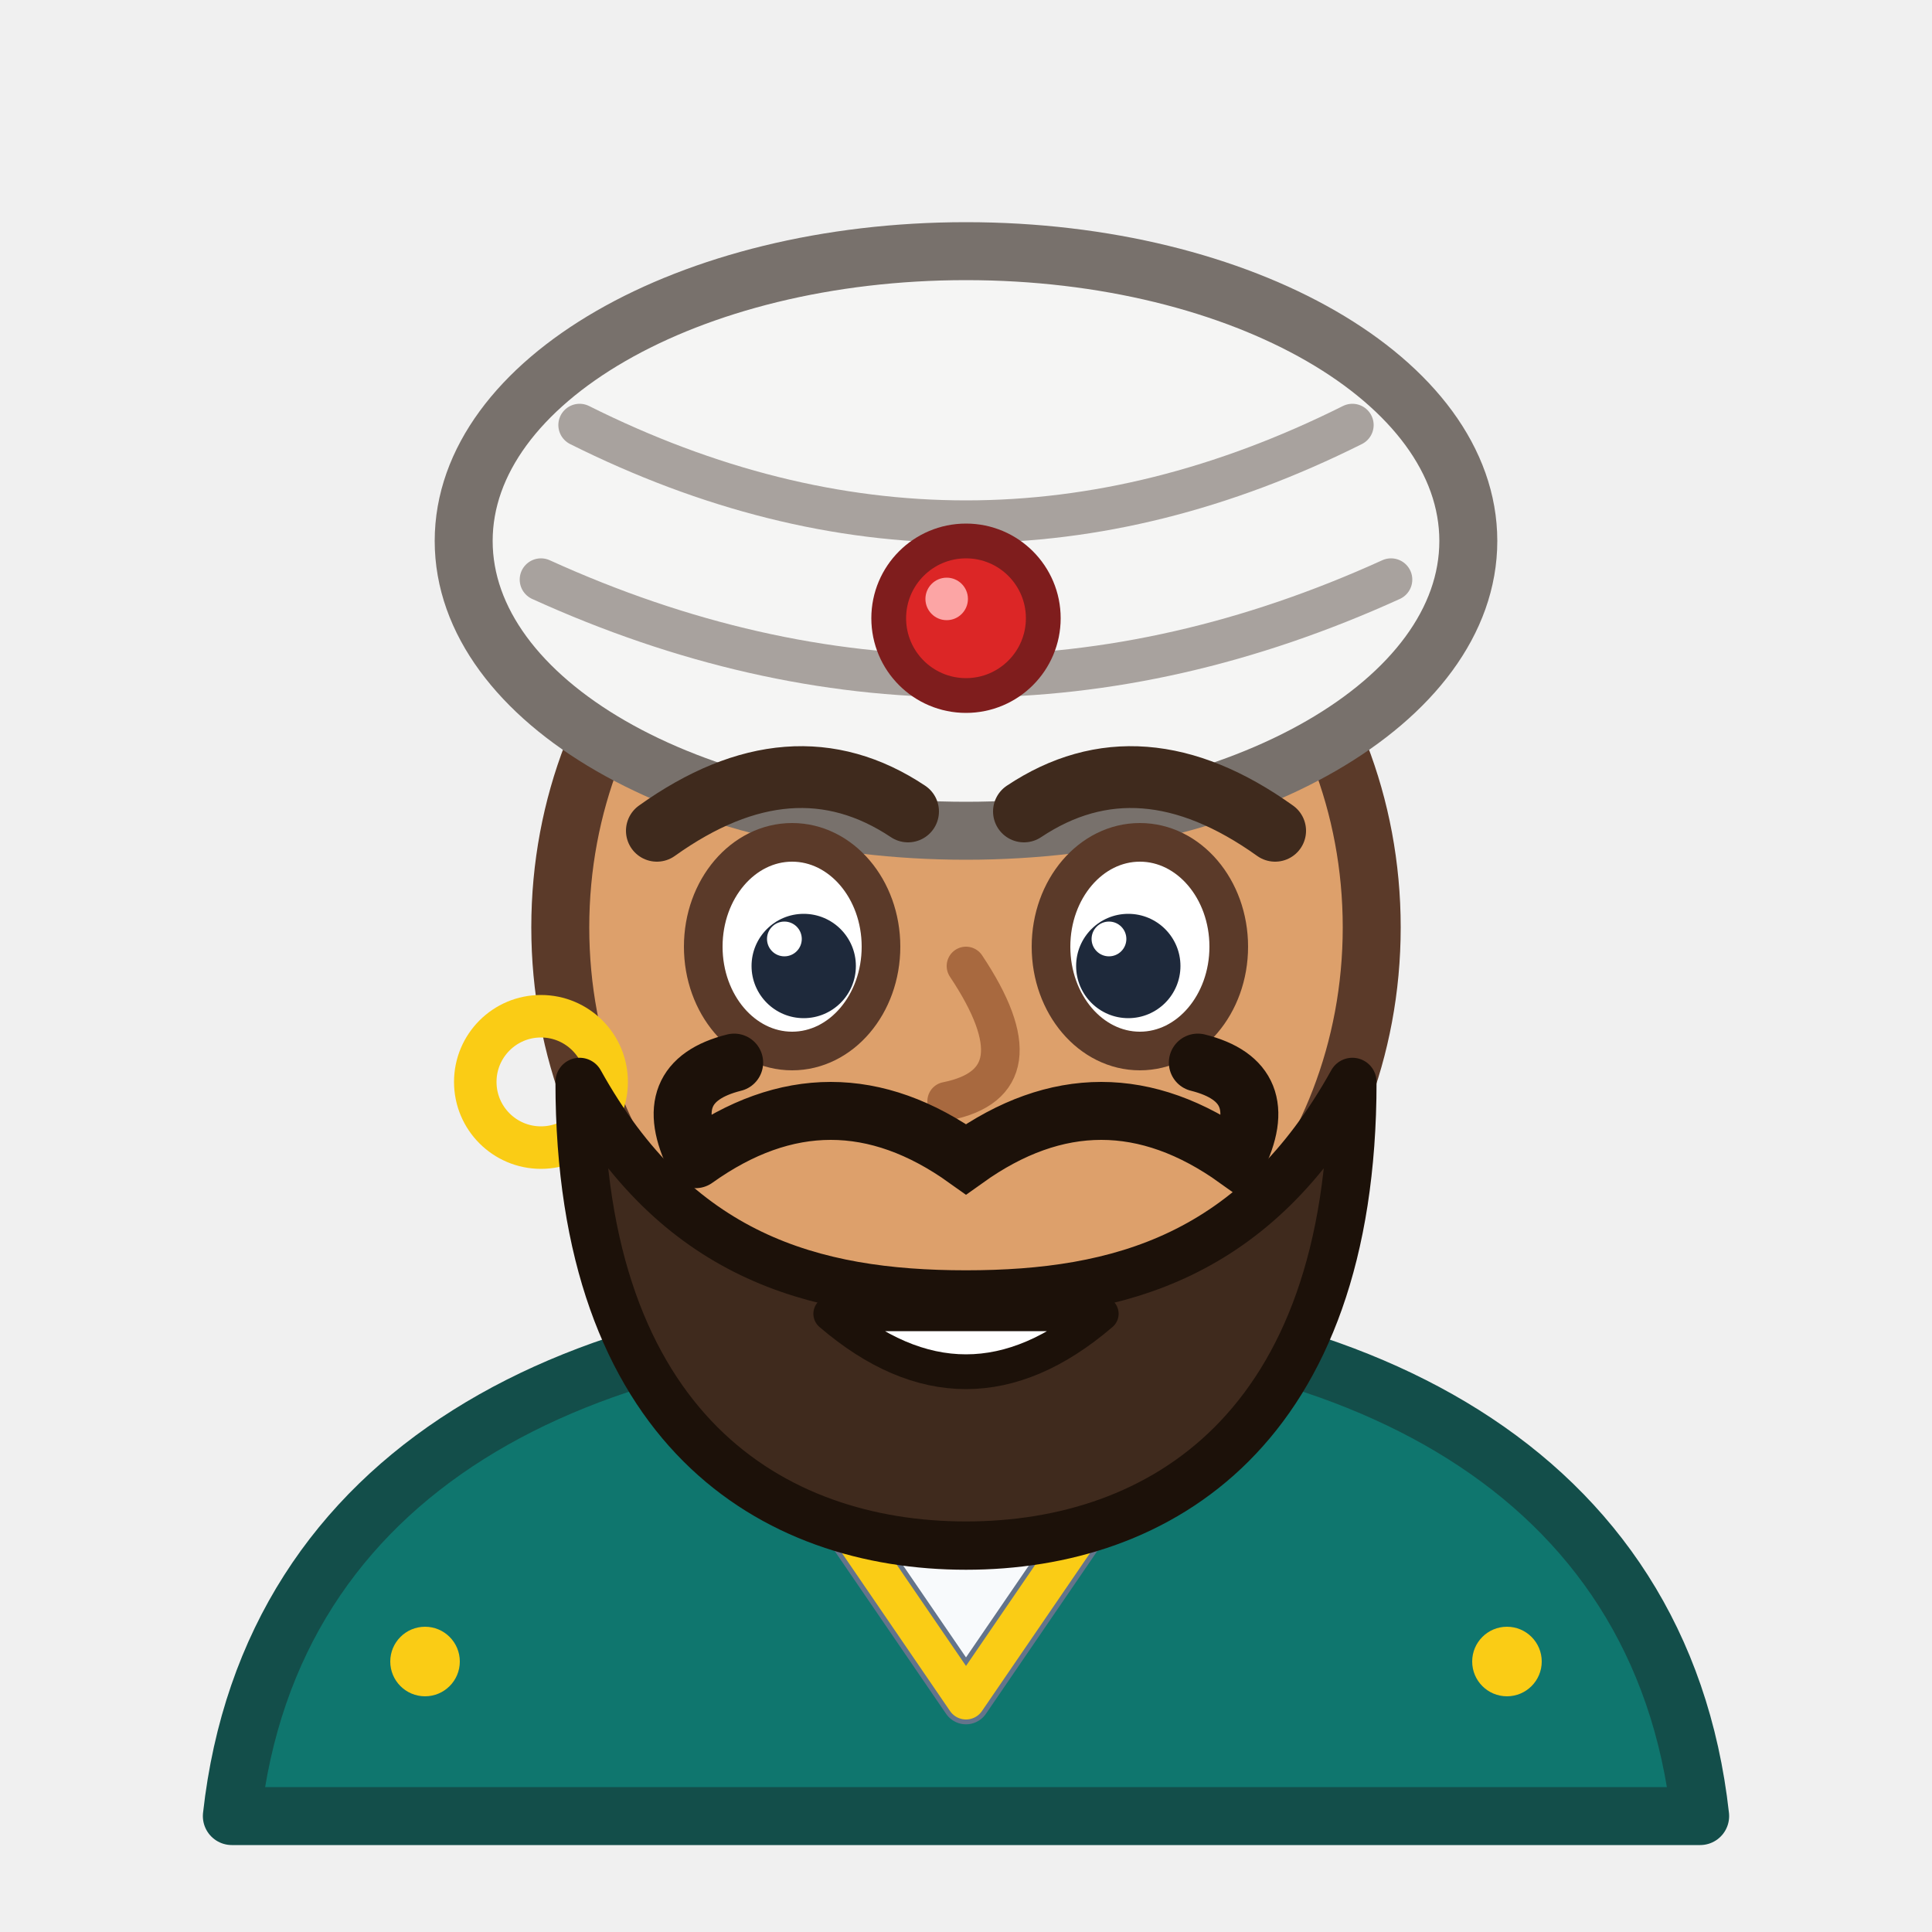
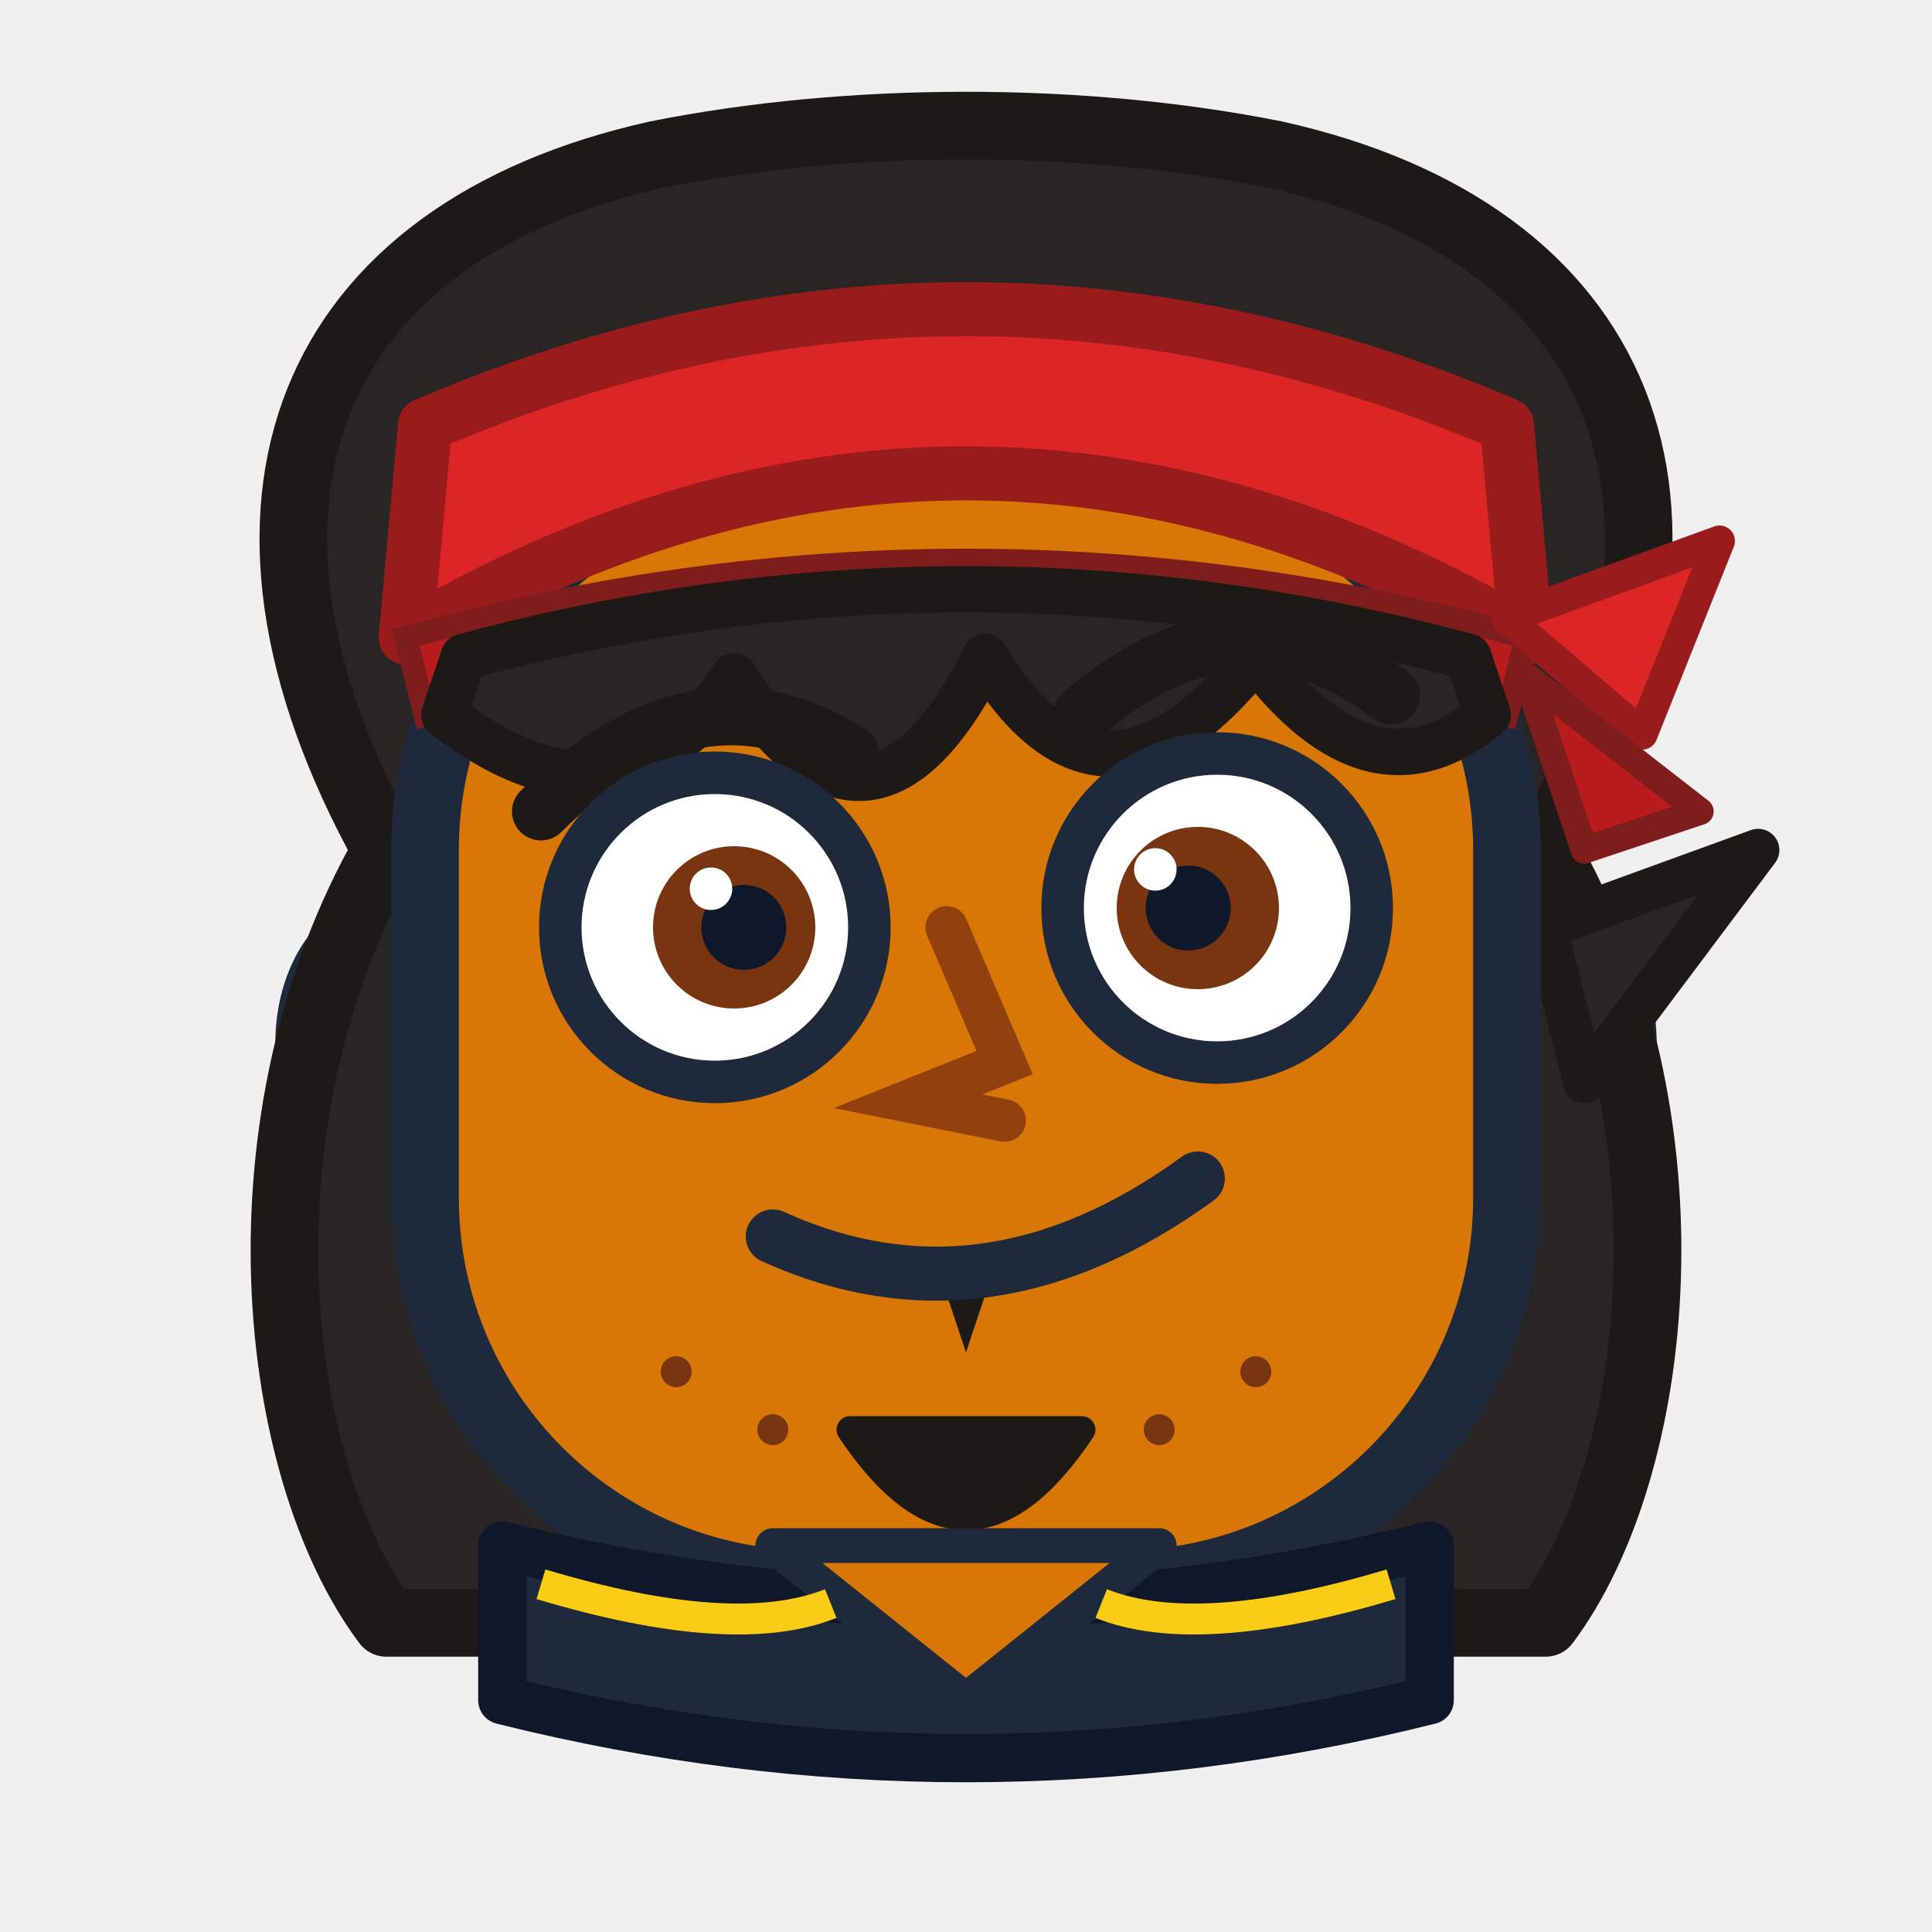
<svg xmlns="http://www.w3.org/2000/svg" viewBox="0 0 100 100" width="100%" height="100%">
-   <path d="M 12 94 C 14 76 30 68 50 68 C 70 68 86 76 88 94 Z" fill="#0F766E" stroke="#134E4A" stroke-width="3" stroke-linejoin="round" />
-   <path d="M 37 69 L 50 88 L 63 69 Z" fill="#F8FAFC" stroke="#64748B" stroke-width="2.5" stroke-linejoin="round" />
-   <path d="M 37 69 L 50 88 L 63 69" fill="none" stroke="#FACC15" stroke-width="2" stroke-linejoin="round" />
-   <circle cx="22" cy="86" r="1.8" fill="#FACC15" />
-   <circle cx="78" cy="86" r="1.8" fill="#FACC15" />
-   <ellipse cx="50" cy="48" rx="21" ry="23" fill="#DDA06B" stroke="#5B3A29" stroke-width="3" />
-   <circle cx="28" cy="56" r="3.4" fill="none" stroke="#FACC15" stroke-width="2.2" />
-   <ellipse cx="50" cy="28" rx="26" ry="15" fill="#F5F5F4" stroke="#78716C" stroke-width="3" />
-   <path d="M 28 30 Q 50 40 72 30" fill="none" stroke="#A8A29E" stroke-width="2.2" stroke-linecap="round" />
-   <path d="M 30 22 Q 50 32 70 22" fill="none" stroke="#A8A29E" stroke-width="2.2" stroke-linecap="round" />
-   <circle cx="50" cy="32" r="4" fill="#DC2626" stroke="#7F1D1D" stroke-width="1.8" />
-   <circle cx="49" cy="31" r="1.1" fill="#FCA5A5" />
-   <path d="M 34 43 Q 41 38 47 42" fill="none" stroke="#3F2A1D" stroke-width="3.2" stroke-linecap="round" />
-   <path d="M 66 43 Q 59 38 53 42" fill="none" stroke="#3F2A1D" stroke-width="3.2" stroke-linecap="round" />
-   <ellipse cx="41" cy="49" rx="4.6" ry="5.4" fill="#FFFFFF" stroke="#5B3A29" stroke-width="2" />
-   <circle cx="41.6" cy="50" r="2.7" fill="#1E293B" />
-   <circle cx="40.6" cy="48.6" r="0.9" fill="#FFFFFF" />
-   <ellipse cx="59" cy="49" rx="4.6" ry="5.4" fill="#FFFFFF" stroke="#5B3A29" stroke-width="2" />
-   <circle cx="58.4" cy="50" r="2.7" fill="#1E293B" />
-   <circle cx="57.4" cy="48.6" r="0.9" fill="#FFFFFF" />
-   <path d="M 50 50 Q 54 56 49 57" fill="none" stroke="#A8693F" stroke-width="2" stroke-linecap="round" />
-   <path d="M 30 56 C 30 74 40 80 50 80 C 60 80 70 74 70 56 C 65 65 58 67 50 67 C 42 67 35 65 30 56 Z" fill="#3F2A1D" stroke="#1C1109" stroke-width="2.5" stroke-linejoin="round" />
-   <path d="M 36 60 Q 43 55 50 60 Q 57 55 64 60 Q 66 56 62 55 M 36 60 Q 34 56 38 55" fill="none" stroke="#1C1109" stroke-width="3" stroke-linecap="round" />
-   <path d="M 43 68 Q 50 74 57 68 Z" fill="#FFFFFF" stroke="#1C1109" stroke-width="1.8" stroke-linejoin="round" />
+   <ellipse cx="20" cy="54" rx="4.5" ry="6.5" fill="#D97706" stroke="#1E293B" stroke-width="2.5" />
+   <ellipse cx="18" cy="62" rx="2.2" ry="3.8" fill="none" stroke="#FACC15" stroke-width="2" />
+   <ellipse cx="18" cy="62" rx="1.2" ry="2.2" fill="none" stroke="#CA8A04" stroke-width="0.8" />
+   <ellipse cx="80" cy="54" rx="4.5" ry="6.5" fill="#D97706" stroke="#1E293B" stroke-width="2.5" />
+   <path d="     M 20 44      C 10 26 16 12 34 8      C 44 6 56 6 66 8      C 84 12 90 26 80 44      C 88 58 86 76 80 84      L 20 84      C 14 76 12 58 20 44      Z" fill="#292524" stroke="#1C1917" stroke-width="3.5" stroke-linejoin="round" />
+   <polygon points="80,48 91,44 82,56" fill="#292524" stroke="#1C1917" stroke-width="2.2" stroke-linejoin="round" />
+   <rect x="22" y="24" width="56" height="58" rx="20" fill="#D97706" stroke="#1E293B" stroke-width="3.5" />
+   <path d="     M 21 33      Q 50 16 79 33      L 78 22      Q 50 10 22 22      Z" fill="#DC2626" stroke="#991B1B" stroke-width="2.8" stroke-linejoin="round" />
+   <path d="M 21 33 Q 50 25 79 33 L 78 37 Q 50 29 22 37 Z" fill="#B91C1C" stroke="#7F1D1D" stroke-width="1.2" />
+   <polygon points="78,32 89,28 85,38" fill="#DC2626" stroke="#991B1B" stroke-width="1.6" stroke-linejoin="round" />
+   <polygon points="79,35 88,42 82,44" fill="#B91C1C" stroke="#7F1D1D" stroke-width="1.4" stroke-linejoin="round" />
+   <path d="     M 23 37      Q 32 44 38 35      Q 45 46 51 34      Q 57 44 65 34      Q 71 42 77 37      L 76 34      Q 50 27 24 34      Z" fill="#292524" stroke="#1C1917" stroke-width="2.4" stroke-linejoin="round" />
+   <path d="M 28 42 Q 36 34 44 39" fill="none" stroke="#1C1917" stroke-width="3" stroke-linecap="round" />
+   <path d="M 56 37 Q 64 30 72 36" fill="none" stroke="#1C1917" stroke-width="3" stroke-linecap="round" />
+   <ellipse cx="37" cy="48" rx="8" ry="8" fill="#FFFFFF" stroke="#1E293B" stroke-width="2.2" />
+   <circle cx="38" cy="48" r="4.2" fill="#78350F" />
+   <circle cx="38.5" cy="48" r="2.2" fill="#0F172A" />
+   <circle cx="36.8" cy="46" r="1.1" fill="#FFFFFF" />
+   <ellipse cx="63" cy="47" rx="8" ry="8" fill="#FFFFFF" stroke="#1E293B" stroke-width="2.2" />
+   <circle cx="62" cy="47" r="4.2" fill="#78350F" />
+   <circle cx="61.5" cy="47" r="2.2" fill="#0F172A" />
+   <circle cx="59.8" cy="45" r="1.1" fill="#FFFFFF" />
+   <path d="M 49 48 L 52 55 L 47 57 L 52 58" fill="none" stroke="#92400E" stroke-width="2.2" stroke-linecap="round" />
+   <polygon points="49,67 51,67 50,70" fill="#1C1917" />
+   <path d="M 44 74 Q 50 83 56 74 Z" fill="#1C1917" stroke="#1C1917" stroke-width="1.4" stroke-linejoin="round" />
+   <circle cx="35" cy="71" r="0.8" fill="#78350F" />
+   <circle cx="40" cy="74" r="0.8" fill="#78350F" />
+   <circle cx="60" cy="74" r="0.8" fill="#78350F" />
+   <circle cx="65" cy="71" r="0.8" fill="#78350F" />
+   <path d="M 40 64 Q 51 69 62 61" fill="none" stroke="#1E293B" stroke-width="2.8" stroke-linecap="round" />
+   <g>
+     <path d="M 26 80 Q 50 86 74 80 L 74 88 Q 50 94 26 88 Z" fill="#1E293B" stroke="#0F172A" stroke-width="2.5" stroke-linejoin="round" />
+     <polygon points="50,88 40,80 60,80" fill="#D97706" stroke="#1E293B" stroke-width="1.8" stroke-linejoin="round" />
+     <path d="M 28 82 Q 38 85 43 83" fill="none" stroke="#FACC15" stroke-width="1.6" />
+     <path d="M 57 83 Q 62 85 72 82" fill="none" stroke="#FACC15" stroke-width="1.6" />
+   </g>
</svg>
